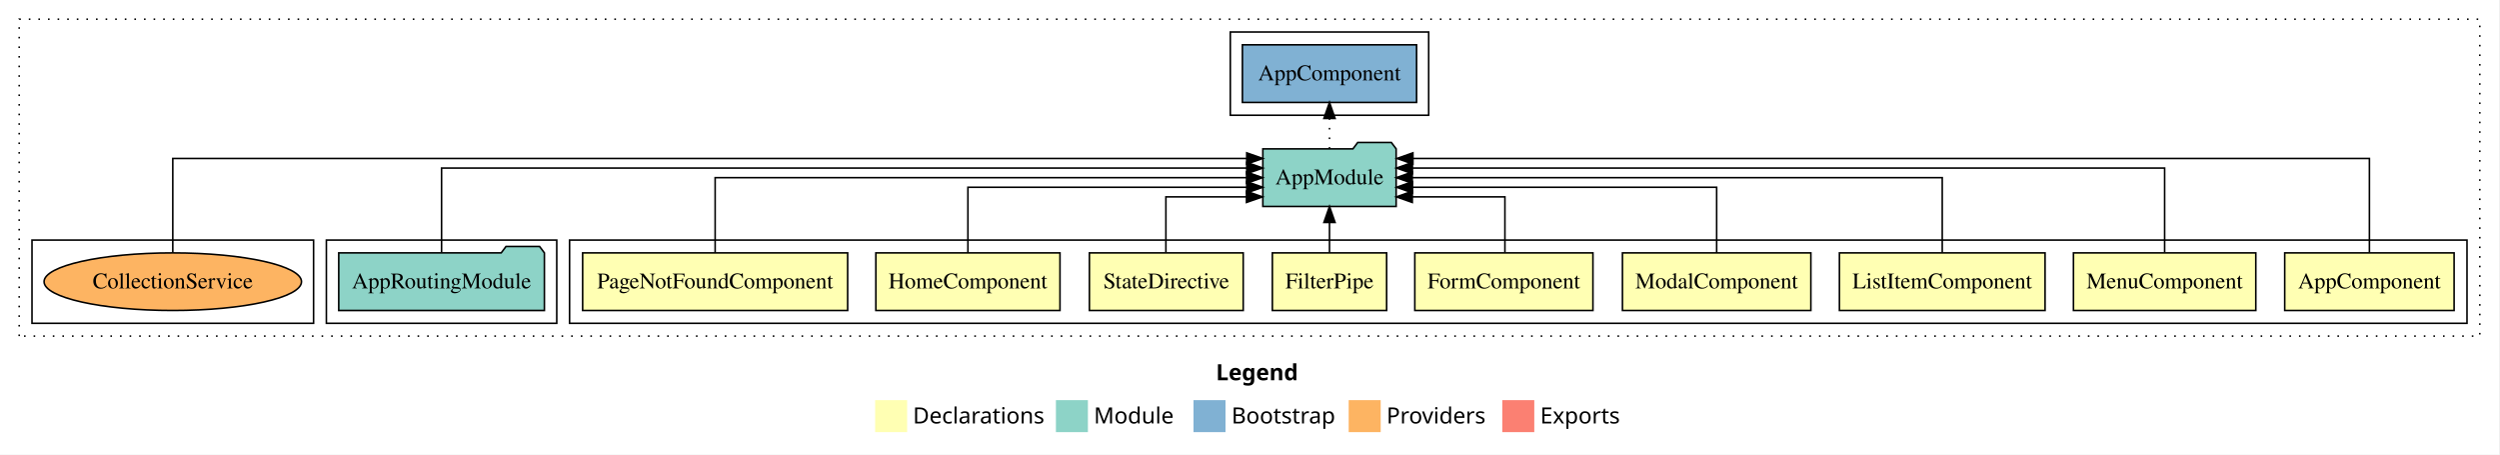
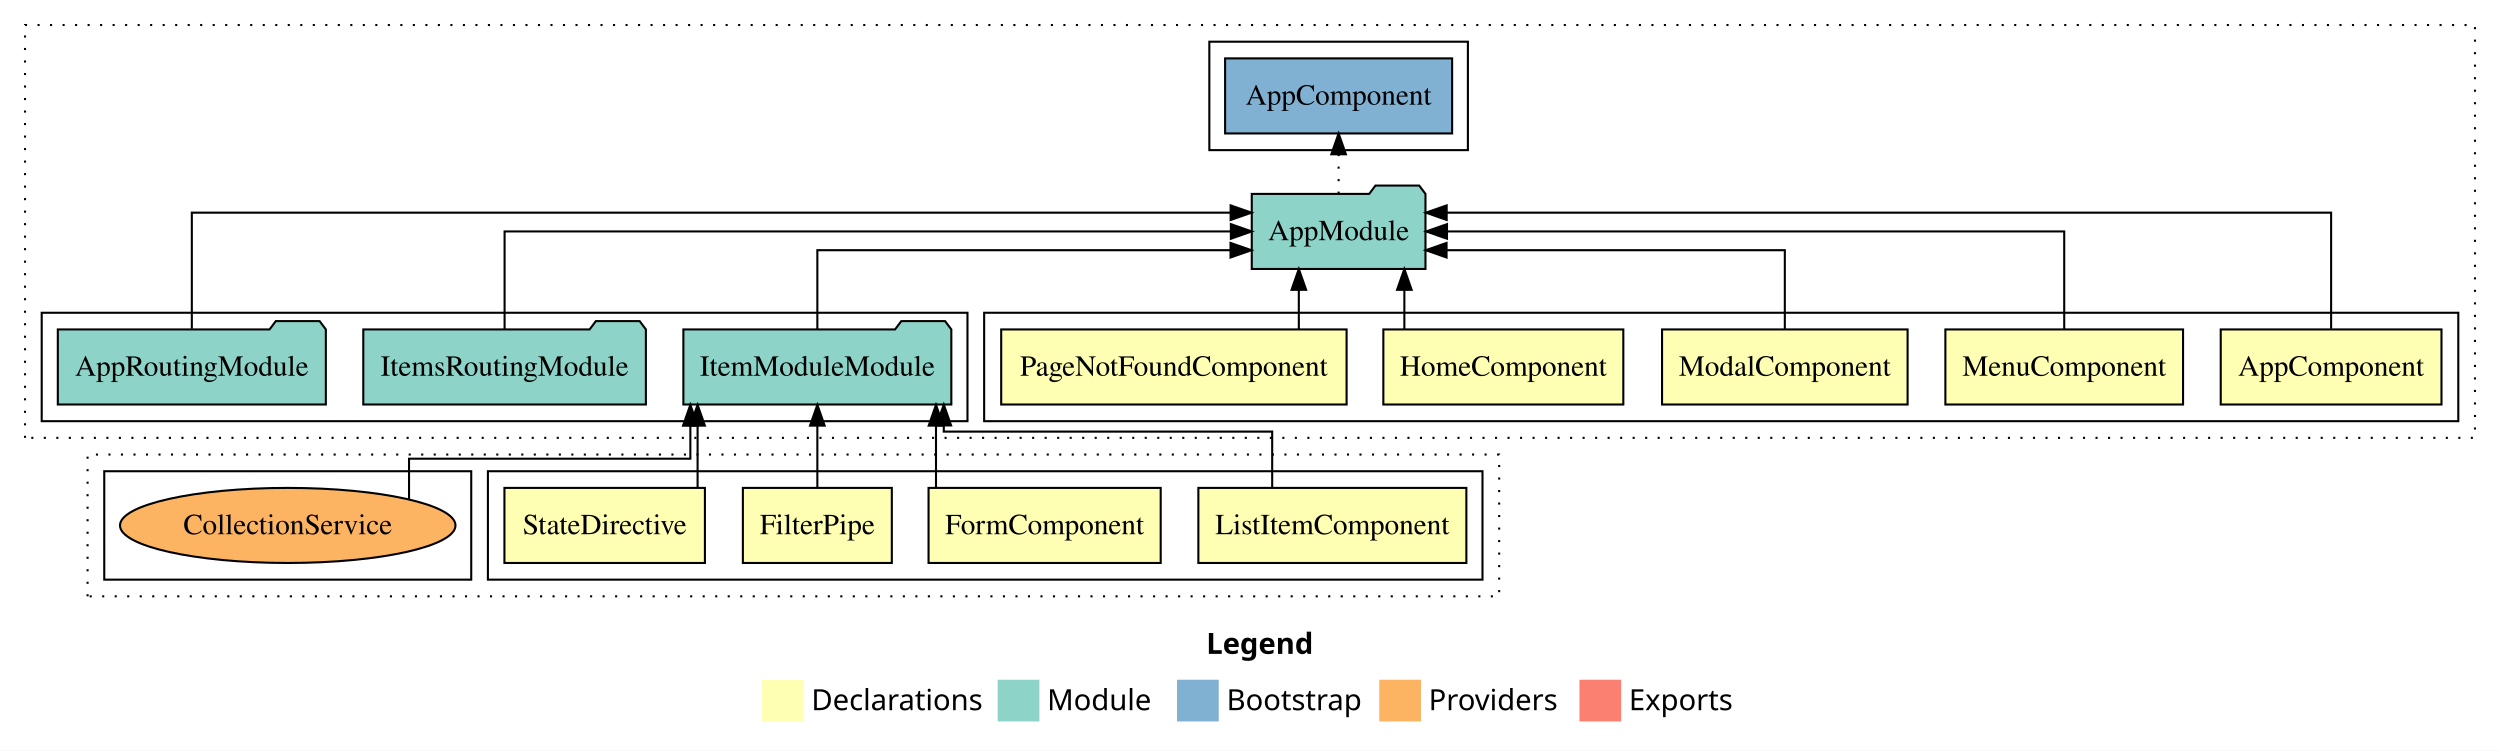
- <svg xmlns="http://www.w3.org/2000/svg" width="1562pt" height="284pt" viewBox="0.00 0.00 1562.00 284.00">
-   <g id="graph0" class="graph" transform="scale(1 1) rotate(0) translate(4 280)">
-     <polygon fill="#ffffff" stroke="transparent" points="-4,4 -4,-280 1558,-280 1558,4 -4,4" />
-     <text text-anchor="start" x="756.009" y="-42.4" font-family="sans-serif" font-weight="bold" font-size="14.00" fill="#000000">Legend</text>
-     <polygon fill="#ffffb3" stroke="transparent" points="543,-10 543,-30 563,-30 563,-10 543,-10" />
-     <text text-anchor="start" x="566.629" y="-15.4" font-family="sans-serif" font-size="14.00" fill="#000000">  Declarations</text>
-     <polygon fill="#8dd3c7" stroke="transparent" points="656,-10 656,-30 676,-30 676,-10 656,-10" />
-     <text text-anchor="start" x="679.725" y="-15.4" font-family="sans-serif" font-size="14.00" fill="#000000">  Module</text>
-     <polygon fill="#80b1d3" stroke="transparent" points="742,-10 742,-30 762,-30 762,-10 742,-10" />
-     <text text-anchor="start" x="765.781" y="-15.4" font-family="sans-serif" font-size="14.00" fill="#000000">  Bootstrap</text>
-     <polygon fill="#fdb462" stroke="transparent" points="839,-10 839,-30 859,-30 859,-10 839,-10" />
-     <text text-anchor="start" x="862.673" y="-15.4" font-family="sans-serif" font-size="14.00" fill="#000000">  Providers</text>
-     <polygon fill="#fb8072" stroke="transparent" points="935,-10 935,-30 955,-30 955,-10 935,-10" />
-     <text text-anchor="start" x="958.726" y="-15.4" font-family="sans-serif" font-size="14.00" fill="#000000">  Exports</text>
+ <svg xmlns="http://www.w3.org/2000/svg" width="1199pt" height="360pt" viewBox="0.00 0.00 1199.00 360.00">
+   <g id="graph0" class="graph" transform="scale(1 1) rotate(0) translate(4 356)">
+     <polygon fill="#ffffff" stroke="transparent" points="-4,4 -4,-356 1195,-356 1195,4 -4,4" />
+     <text text-anchor="start" x="574.509" y="-42.4" font-family="sans-serif" font-weight="bold" font-size="14.00" fill="#000000">Legend</text>
+     <polygon fill="#ffffb3" stroke="transparent" points="361.5,-10 361.5,-30 381.5,-30 381.5,-10 361.5,-10" />
+     <text text-anchor="start" x="385.129" y="-15.4" font-family="sans-serif" font-size="14.00" fill="#000000">  Declarations</text>
+     <polygon fill="#8dd3c7" stroke="transparent" points="474.5,-10 474.5,-30 494.5,-30 494.5,-10 474.5,-10" />
+     <text text-anchor="start" x="498.225" y="-15.4" font-family="sans-serif" font-size="14.00" fill="#000000">  Module</text>
+     <polygon fill="#80b1d3" stroke="transparent" points="560.5,-10 560.5,-30 580.5,-30 580.5,-10 560.5,-10" />
+     <text text-anchor="start" x="584.281" y="-15.4" font-family="sans-serif" font-size="14.00" fill="#000000">  Bootstrap</text>
+     <polygon fill="#fdb462" stroke="transparent" points="657.5,-10 657.5,-30 677.5,-30 677.5,-10 657.5,-10" />
+     <text text-anchor="start" x="681.173" y="-15.4" font-family="sans-serif" font-size="14.00" fill="#000000">  Providers</text>
+     <polygon fill="#fb8072" stroke="transparent" points="753.5,-10 753.5,-30 773.5,-30 773.5,-10 753.5,-10" />
+     <text text-anchor="start" x="777.226" y="-15.4" font-family="sans-serif" font-size="14.00" fill="#000000">  Exports</text>
    <g id="clust1" class="cluster">
-       <polygon fill="none" stroke="#000000" stroke-dasharray="1,5" points="8,-70 8,-268 1546,-268 1546,-70 8,-70" />
+       <polygon fill="none" stroke="#000000" stroke-dasharray="1,5" points="8,-146 8,-344 1183,-344 1183,-146 8,-146" />
    </g>
    <g id="clust2" class="cluster">
-       <polygon fill="none" stroke="#000000" points="352,-78 352,-130 1538,-130 1538,-78 352,-78" />
+       <polygon fill="none" stroke="#000000" points="468,-154 468,-206 1175,-206 1175,-154 468,-154" />
    </g>
-     <g id="clust12" class="cluster">
-       <polygon fill="none" stroke="#000000" points="200,-78 200,-130 344,-130 344,-78 200,-78" />
+     <g id="clust8" class="cluster">
+       <polygon fill="none" stroke="#000000" points="16,-154 16,-206 460,-206 460,-154 16,-154" />
    </g>
-     <g id="clust14" class="cluster">
-       <polygon fill="none" stroke="#000000" points="765,-208 765,-260 889,-260 889,-208 765,-208" />
+     <g id="clust10" class="cluster">
+       <polygon fill="none" stroke="#000000" points="576,-284 576,-336 700,-336 700,-284 576,-284" />
    </g>
-     <g id="clust15" class="cluster">
-       <polygon fill="none" stroke="#000000" points="16,-78 16,-130 192,-130 192,-78 16,-78" />
+     <g id="clust18" class="cluster">
+       <polygon fill="none" stroke="#000000" stroke-dasharray="1,5" points="38,-70 38,-138 715,-138 715,-70 38,-70" />
+     </g>
+     <g id="clust19" class="cluster">
+       <polygon fill="none" stroke="#000000" points="230,-78 230,-130 707,-130 707,-78 230,-78" />
+     </g>
+     <g id="clust27" class="cluster">
+       <polygon fill="none" stroke="#000000" points="46,-78 46,-130 222,-130 222,-78 46,-78" />
    </g>
    <g id="node1" class="node">
-       <polygon fill="#ffffb3" stroke="#000000" points="1529.94,-122 1424.06,-122 1424.06,-86 1529.94,-86 1529.94,-122" />
-       <text text-anchor="middle" x="1477" y="-99.8" font-family="Times,serif" font-size="14.00" fill="#000000">AppComponent</text>
+       <polygon fill="#ffffb3" stroke="#000000" points="1166.94,-198 1061.06,-198 1061.06,-162 1166.94,-162 1166.94,-198" />
+       <text text-anchor="middle" x="1114" y="-175.8" font-family="Times,serif" font-size="14.00" fill="#000000">AppComponent</text>
+     </g>
+     <g id="node6" class="node">
+       <polygon fill="#8dd3c7" stroke="#000000" points="679.657,-263 676.657,-267 655.657,-267 652.657,-263 596.343,-263 596.343,-227 679.657,-227 679.657,-263" />
+       <text text-anchor="middle" x="638" y="-240.8" font-family="Times,serif" font-size="14.00" fill="#000000">AppModule</text>
+     </g>
+     <g id="edge1" class="edge">
+       <path fill="none" stroke="#000000" d="M1114,-198.292C1114,-220.206 1114,-254 1114,-254 1114,-254 689.825,-254 689.825,-254" />
+       <polygon fill="#000000" stroke="#000000" points="689.825,-250.5 679.825,-254 689.825,-257.5 689.825,-250.5" />
+     </g>
+     <g id="node2" class="node">
+       <polygon fill="#ffffb3" stroke="#000000" points="1042.992,-198 929.008,-198 929.008,-162 1042.992,-162 1042.992,-198" />
+       <text text-anchor="middle" x="986" y="-175.8" font-family="Times,serif" font-size="14.00" fill="#000000">MenuComponent</text>
+     </g>
+     <g id="edge2" class="edge">
+       <path fill="none" stroke="#000000" d="M986,-198.106C986,-217.339 986,-245 986,-245 986,-245 689.977,-245 689.977,-245" />
+       <polygon fill="#000000" stroke="#000000" points="689.977,-241.5 679.977,-245 689.977,-248.5 689.977,-241.5" />
+     </g>
+     <g id="node3" class="node">
+       <polygon fill="#ffffb3" stroke="#000000" points="910.882,-198 793.118,-198 793.118,-162 910.882,-162 910.882,-198" />
+       <text text-anchor="middle" x="852" y="-175.8" font-family="Times,serif" font-size="14.00" fill="#000000">ModalComponent</text>
+     </g>
+     <g id="edge3" class="edge">
+       <path fill="none" stroke="#000000" d="M852,-198.027C852,-214.398 852,-236 852,-236 852,-236 689.769,-236 689.769,-236" />
+       <polygon fill="#000000" stroke="#000000" points="689.769,-232.5 679.769,-236 689.769,-239.5 689.769,-232.5" />
+     </g>
+     <g id="node4" class="node">
+       <polygon fill="#ffffb3" stroke="#000000" points="774.545,-198 659.455,-198 659.455,-162 774.545,-162 774.545,-198" />
+       <text text-anchor="middle" x="717" y="-175.8" font-family="Times,serif" font-size="14.00" fill="#000000">HomeComponent</text>
+     </g>
+     <g id="edge4" class="edge">
+       <path fill="none" stroke="#000000" d="M669.528,-198.106C669.528,-198.106 669.528,-216.991 669.528,-216.991" />
+       <polygon fill="#000000" stroke="#000000" points="666.028,-216.991 669.528,-226.991 673.028,-216.991 666.028,-216.991" />
+     </g>
+     <g id="node5" class="node">
+       <polygon fill="#ffffb3" stroke="#000000" points="641.824,-198 476.176,-198 476.176,-162 641.824,-162 641.824,-198" />
+       <text text-anchor="middle" x="559" y="-175.8" font-family="Times,serif" font-size="14.00" fill="#000000">PageNotFoundComponent</text>
+     </g>
+     <g id="edge5" class="edge">
+       <path fill="none" stroke="#000000" d="M618.917,-198.106C618.917,-198.106 618.917,-216.991 618.917,-216.991" />
+       <polygon fill="#000000" stroke="#000000" points="615.417,-216.991 618.917,-226.991 622.417,-216.991 615.417,-216.991" />
    </g>
    <g id="node10" class="node">
-       <polygon fill="#8dd3c7" stroke="#000000" points="868.657,-187 865.657,-191 844.657,-191 841.657,-187 785.343,-187 785.343,-151 868.657,-151 868.657,-187" />
-       <text text-anchor="middle" x="827" y="-164.8" font-family="Times,serif" font-size="14.00" fill="#000000">AppModule</text>
+       <polygon fill="#80b1d3" stroke="#000000" points="692.439,-328 583.561,-328 583.561,-292 692.439,-292 692.439,-328" />
+       <text text-anchor="middle" x="638" y="-305.8" font-family="Times,serif" font-size="14.00" fill="#000000">AppComponent </text>
    </g>
-     <g id="edge1" class="edge">
-       <path fill="none" stroke="#000000" d="M1477,-122.248C1477,-145.018 1477,-181 1477,-181 1477,-181 879.148,-181 879.148,-181" />
-       <polygon fill="#000000" stroke="#000000" points="879.148,-177.5 869.148,-181 879.148,-184.5 879.148,-177.5" />
+     <g id="edge9" class="edge">
+       <path fill="none" stroke="#000000" stroke-dasharray="1,5" d="M638,-263.106C638,-263.106 638,-281.991 638,-281.991" />
+       <polygon fill="#000000" stroke="#000000" points="634.5,-281.991 638,-291.991 641.5,-281.991 634.5,-281.991" />
    </g>
-     <g id="node2" class="node">
-       <polygon fill="#ffffb3" stroke="#000000" points="1405.992,-122 1292.008,-122 1292.008,-86 1405.992,-86 1405.992,-122" />
-       <text text-anchor="middle" x="1349" y="-99.8" font-family="Times,serif" font-size="14.00" fill="#000000">MenuComponent</text>
-     </g>
-     <g id="edge2" class="edge">
-       <path fill="none" stroke="#000000" d="M1349,-122.284C1349,-143.321 1349,-175 1349,-175 1349,-175 878.835,-175 878.835,-175" />
-       <polygon fill="#000000" stroke="#000000" points="878.835,-171.5 868.835,-175 878.835,-178.5 878.835,-171.5" />
-     </g>
-     <g id="node3" class="node">
-       <polygon fill="#ffffb3" stroke="#000000" points="1274.267,-122 1145.733,-122 1145.733,-86 1274.267,-86 1274.267,-122" />
-       <text text-anchor="middle" x="1210" y="-99.8" font-family="Times,serif" font-size="14.00" fill="#000000">ListItemComponent</text>
-     </g>
-     <g id="edge3" class="edge">
-       <path fill="none" stroke="#000000" d="M1210,-122.106C1210,-141.339 1210,-169 1210,-169 1210,-169 878.717,-169 878.717,-169" />
-       <polygon fill="#000000" stroke="#000000" points="878.717,-165.5 868.717,-169 878.717,-172.5 878.717,-165.5" />
-     </g>
-     <g id="node4" class="node">
-       <polygon fill="#ffffb3" stroke="#000000" points="1127.882,-122 1010.118,-122 1010.118,-86 1127.882,-86 1127.882,-122" />
-       <text text-anchor="middle" x="1069" y="-99.8" font-family="Times,serif" font-size="14.00" fill="#000000">ModalComponent</text>
-     </g>
-     <g id="edge4" class="edge">
-       <path fill="none" stroke="#000000" d="M1069,-122.022C1069,-139.373 1069,-163 1069,-163 1069,-163 878.877,-163 878.877,-163" />
-       <polygon fill="#000000" stroke="#000000" points="878.877,-159.5 868.877,-163 878.877,-166.5 878.877,-159.5" />
-     </g>
-     <g id="node5" class="node">
-       <polygon fill="#ffffb3" stroke="#000000" points="991.667,-122 880.333,-122 880.333,-86 991.667,-86 991.667,-122" />
-       <text text-anchor="middle" x="936" y="-99.8" font-family="Times,serif" font-size="14.00" fill="#000000">FormComponent</text>
-     </g>
-     <g id="edge5" class="edge">
-       <path fill="none" stroke="#000000" d="M936.651,-122.24C936.651,-137.571 936.651,-157 936.651,-157 936.651,-157 878.767,-157 878.767,-157" />
-       <polygon fill="#000000" stroke="#000000" points="878.767,-153.5 868.767,-157 878.767,-160.5 878.767,-153.5" />
-     </g>
-     <g id="node6" class="node">
-       <polygon fill="#ffffb3" stroke="#000000" points="862.718,-122 791.282,-122 791.282,-86 862.718,-86 862.718,-122" />
-       <text text-anchor="middle" x="827" y="-99.8" font-family="Times,serif" font-size="14.00" fill="#000000">FilterPipe</text>
+     <g id="node7" class="node">
+       <polygon fill="#8dd3c7" stroke="#000000" points="452.256,-198 449.256,-202 428.256,-202 425.256,-198 323.744,-198 323.744,-162 452.256,-162 452.256,-198" />
+       <text text-anchor="middle" x="388" y="-175.8" font-family="Times,serif" font-size="14.00" fill="#000000">ItemModuleModule</text>
    </g>
    <g id="edge6" class="edge">
-       <path fill="none" stroke="#000000" d="M827,-122.106C827,-122.106 827,-140.991 827,-140.991" />
-       <polygon fill="#000000" stroke="#000000" points="823.5,-140.991 827,-150.991 830.5,-140.991 823.5,-140.991" />
+       <path fill="none" stroke="#000000" d="M388,-198.027C388,-214.398 388,-236 388,-236 388,-236 586.156,-236 586.156,-236" />
+       <polygon fill="#000000" stroke="#000000" points="586.156,-239.5 596.156,-236 586.156,-232.5 586.156,-239.5" />
    </g>
-     <g id="node7" class="node">
-       <polygon fill="#ffffb3" stroke="#000000" points="773.076,-122 676.924,-122 676.924,-86 773.076,-86 773.076,-122" />
-       <text text-anchor="middle" x="725" y="-99.8" font-family="Times,serif" font-size="14.00" fill="#000000">StateDirective</text>
+     <g id="node8" class="node">
+       <polygon fill="#8dd3c7" stroke="#000000" points="305.769,-198 302.769,-202 281.769,-202 278.769,-198 170.231,-198 170.231,-162 305.769,-162 305.769,-198" />
+       <text text-anchor="middle" x="238" y="-175.8" font-family="Times,serif" font-size="14.00" fill="#000000">ItemsRoutingModule</text>
    </g>
    <g id="edge7" class="edge">
-       <path fill="none" stroke="#000000" d="M724.746,-122.24C724.746,-137.571 724.746,-157 724.746,-157 724.746,-157 775.115,-157 775.115,-157" />
-       <polygon fill="#000000" stroke="#000000" points="775.115,-160.5 785.115,-157 775.114,-153.5 775.115,-160.5" />
+       <path fill="none" stroke="#000000" d="M238,-198.106C238,-217.339 238,-245 238,-245 238,-245 586.325,-245 586.325,-245" />
+       <polygon fill="#000000" stroke="#000000" points="586.325,-248.5 596.325,-245 586.325,-241.5 586.325,-248.5" />
    </g>
-     <g id="node8" class="node">
-       <polygon fill="#ffffb3" stroke="#000000" points="658.545,-122 543.455,-122 543.455,-86 658.545,-86 658.545,-122" />
-       <text text-anchor="middle" x="601" y="-99.8" font-family="Times,serif" font-size="14.00" fill="#000000">HomeComponent</text>
+     <g id="node9" class="node">
+       <polygon fill="#8dd3c7" stroke="#000000" points="152.274,-198 149.274,-202 128.274,-202 125.274,-198 23.726,-198 23.726,-162 152.274,-162 152.274,-198" />
+       <text text-anchor="middle" x="88" y="-175.8" font-family="Times,serif" font-size="14.00" fill="#000000">AppRoutingModule</text>
    </g>
    <g id="edge8" class="edge">
-       <path fill="none" stroke="#000000" d="M601,-122.022C601,-139.373 601,-163 601,-163 601,-163 775.285,-163 775.285,-163" />
-       <polygon fill="#000000" stroke="#000000" points="775.285,-166.5 785.285,-163 775.285,-159.5 775.285,-166.5" />
+       <path fill="none" stroke="#000000" d="M88,-198.292C88,-220.206 88,-254 88,-254 88,-254 586.209,-254 586.209,-254" />
+       <polygon fill="#000000" stroke="#000000" points="586.209,-257.5 596.209,-254 586.209,-250.5 586.209,-257.5" />
    </g>
-     <g id="node9" class="node">
-       <polygon fill="#ffffb3" stroke="#000000" points="525.824,-122 360.176,-122 360.176,-86 525.824,-86 525.824,-122" />
-       <text text-anchor="middle" x="443" y="-99.8" font-family="Times,serif" font-size="14.00" fill="#000000">PageNotFoundComponent</text>
+     <g id="node11" class="node">
+       <polygon fill="#ffffb3" stroke="#000000" points="699.267,-122 570.733,-122 570.733,-86 699.267,-86 699.267,-122" />
+       <text text-anchor="middle" x="635" y="-99.8" font-family="Times,serif" font-size="14.00" fill="#000000">ListItemComponent</text>
    </g>
-     <g id="edge9" class="edge">
-       <path fill="none" stroke="#000000" d="M443,-122.106C443,-141.339 443,-169 443,-169 443,-169 775.174,-169 775.174,-169" />
-       <polygon fill="#000000" stroke="#000000" points="775.174,-172.5 785.174,-169 775.174,-165.5 775.174,-172.5" />
+     <g id="edge10" class="edge">
+       <path fill="none" stroke="#000000" d="M606.139,-122.044C606.139,-134.563 606.139,-149 606.139,-149 606.139,-149 448.641,-149 448.641,-149 448.641,-149 448.641,-151.967 448.641,-151.967" />
+       <polygon fill="#000000" stroke="#000000" points="445.141,-151.967 448.641,-161.967 452.141,-151.967 445.141,-151.967" />
    </g>
    <g id="node12" class="node">
-       <polygon fill="#80b1d3" stroke="#000000" points="881.439,-252 772.561,-252 772.561,-216 881.439,-216 881.439,-252" />
-       <text text-anchor="middle" x="827" y="-229.8" font-family="Times,serif" font-size="14.00" fill="#000000">AppComponent </text>
+       <polygon fill="#ffffb3" stroke="#000000" points="552.667,-122 441.333,-122 441.333,-86 552.667,-86 552.667,-122" />
+       <text text-anchor="middle" x="497" y="-99.8" font-family="Times,serif" font-size="14.00" fill="#000000">FormComponent</text>
    </g>
    <g id="edge11" class="edge">
-       <path fill="none" stroke="#000000" stroke-dasharray="1,5" d="M827,-187.106C827,-187.106 827,-205.991 827,-205.991" />
-       <polygon fill="#000000" stroke="#000000" points="823.5,-205.991 827,-215.991 830.5,-205.991 823.5,-205.991" />
-     </g>
-     <g id="node11" class="node">
-       <polygon fill="#8dd3c7" stroke="#000000" points="336.274,-122 333.274,-126 312.274,-126 309.274,-122 207.726,-122 207.726,-86 336.274,-86 336.274,-122" />
-       <text text-anchor="middle" x="272" y="-99.8" font-family="Times,serif" font-size="14.00" fill="#000000">AppRoutingModule</text>
-     </g>
-     <g id="edge10" class="edge">
-       <path fill="none" stroke="#000000" d="M272,-122.284C272,-143.321 272,-175 272,-175 272,-175 775.285,-175 775.285,-175" />
-       <polygon fill="#000000" stroke="#000000" points="775.285,-178.5 785.285,-175 775.285,-171.5 775.285,-178.5" />
+       <path fill="none" stroke="#000000" d="M444.904,-122.011C444.904,-122.011 444.904,-151.855 444.904,-151.855" />
+       <polygon fill="#000000" stroke="#000000" points="441.404,-151.855 444.904,-161.855 448.404,-151.855 441.404,-151.855" />
    </g>
    <g id="node13" class="node">
-       <ellipse fill="#fdb462" stroke="#000000" cx="104" cy="-104" rx="80.452" ry="18" />
-       <text text-anchor="middle" x="104" y="-99.8" font-family="Times,serif" font-size="14.00" fill="#000000">CollectionService</text>
+       <polygon fill="#ffffb3" stroke="#000000" points="423.718,-122 352.282,-122 352.282,-86 423.718,-86 423.718,-122" />
+       <text text-anchor="middle" x="388" y="-99.8" font-family="Times,serif" font-size="14.00" fill="#000000">FilterPipe</text>
    </g>
    <g id="edge12" class="edge">
-       <path fill="none" stroke="#000000" d="M104,-122.248C104,-145.018 104,-181 104,-181 104,-181 775.268,-181 775.268,-181" />
-       <polygon fill="#000000" stroke="#000000" points="775.268,-184.5 785.268,-181 775.268,-177.5 775.268,-184.5" />
+       <path fill="none" stroke="#000000" d="M388,-122.011C388,-122.011 388,-151.855 388,-151.855" />
+       <polygon fill="#000000" stroke="#000000" points="384.5,-151.855 388,-161.855 391.5,-151.855 384.5,-151.855" />
+     </g>
+     <g id="node14" class="node">
+       <polygon fill="#ffffb3" stroke="#000000" points="334.076,-122 237.924,-122 237.924,-86 334.076,-86 334.076,-122" />
+       <text text-anchor="middle" x="286" y="-99.8" font-family="Times,serif" font-size="14.00" fill="#000000">StateDirective</text>
+     </g>
+     <g id="edge13" class="edge">
+       <path fill="none" stroke="#000000" d="M330.566,-122.011C330.566,-122.011 330.566,-151.855 330.566,-151.855" />
+       <polygon fill="#000000" stroke="#000000" points="327.066,-151.855 330.566,-161.855 334.066,-151.855 327.066,-151.855" />
+     </g>
+     <g id="node15" class="node">
+       <ellipse fill="#fdb462" stroke="#000000" cx="134" cy="-104" rx="80.452" ry="18" />
+       <text text-anchor="middle" x="134" y="-99.8" font-family="Times,serif" font-size="14.00" fill="#000000">CollectionService</text>
+     </g>
+     <g id="edge14" class="edge">
+       <path fill="none" stroke="#000000" d="M192.171,-116.647C192.171,-125.592 192.171,-136 192.171,-136 192.171,-136 327.094,-136 327.094,-136 327.094,-136 327.094,-151.85 327.094,-151.85" />
+       <polygon fill="#000000" stroke="#000000" points="323.594,-151.849 327.094,-161.85 330.594,-151.85 323.594,-151.849" />
    </g>
  </g>
</svg>
